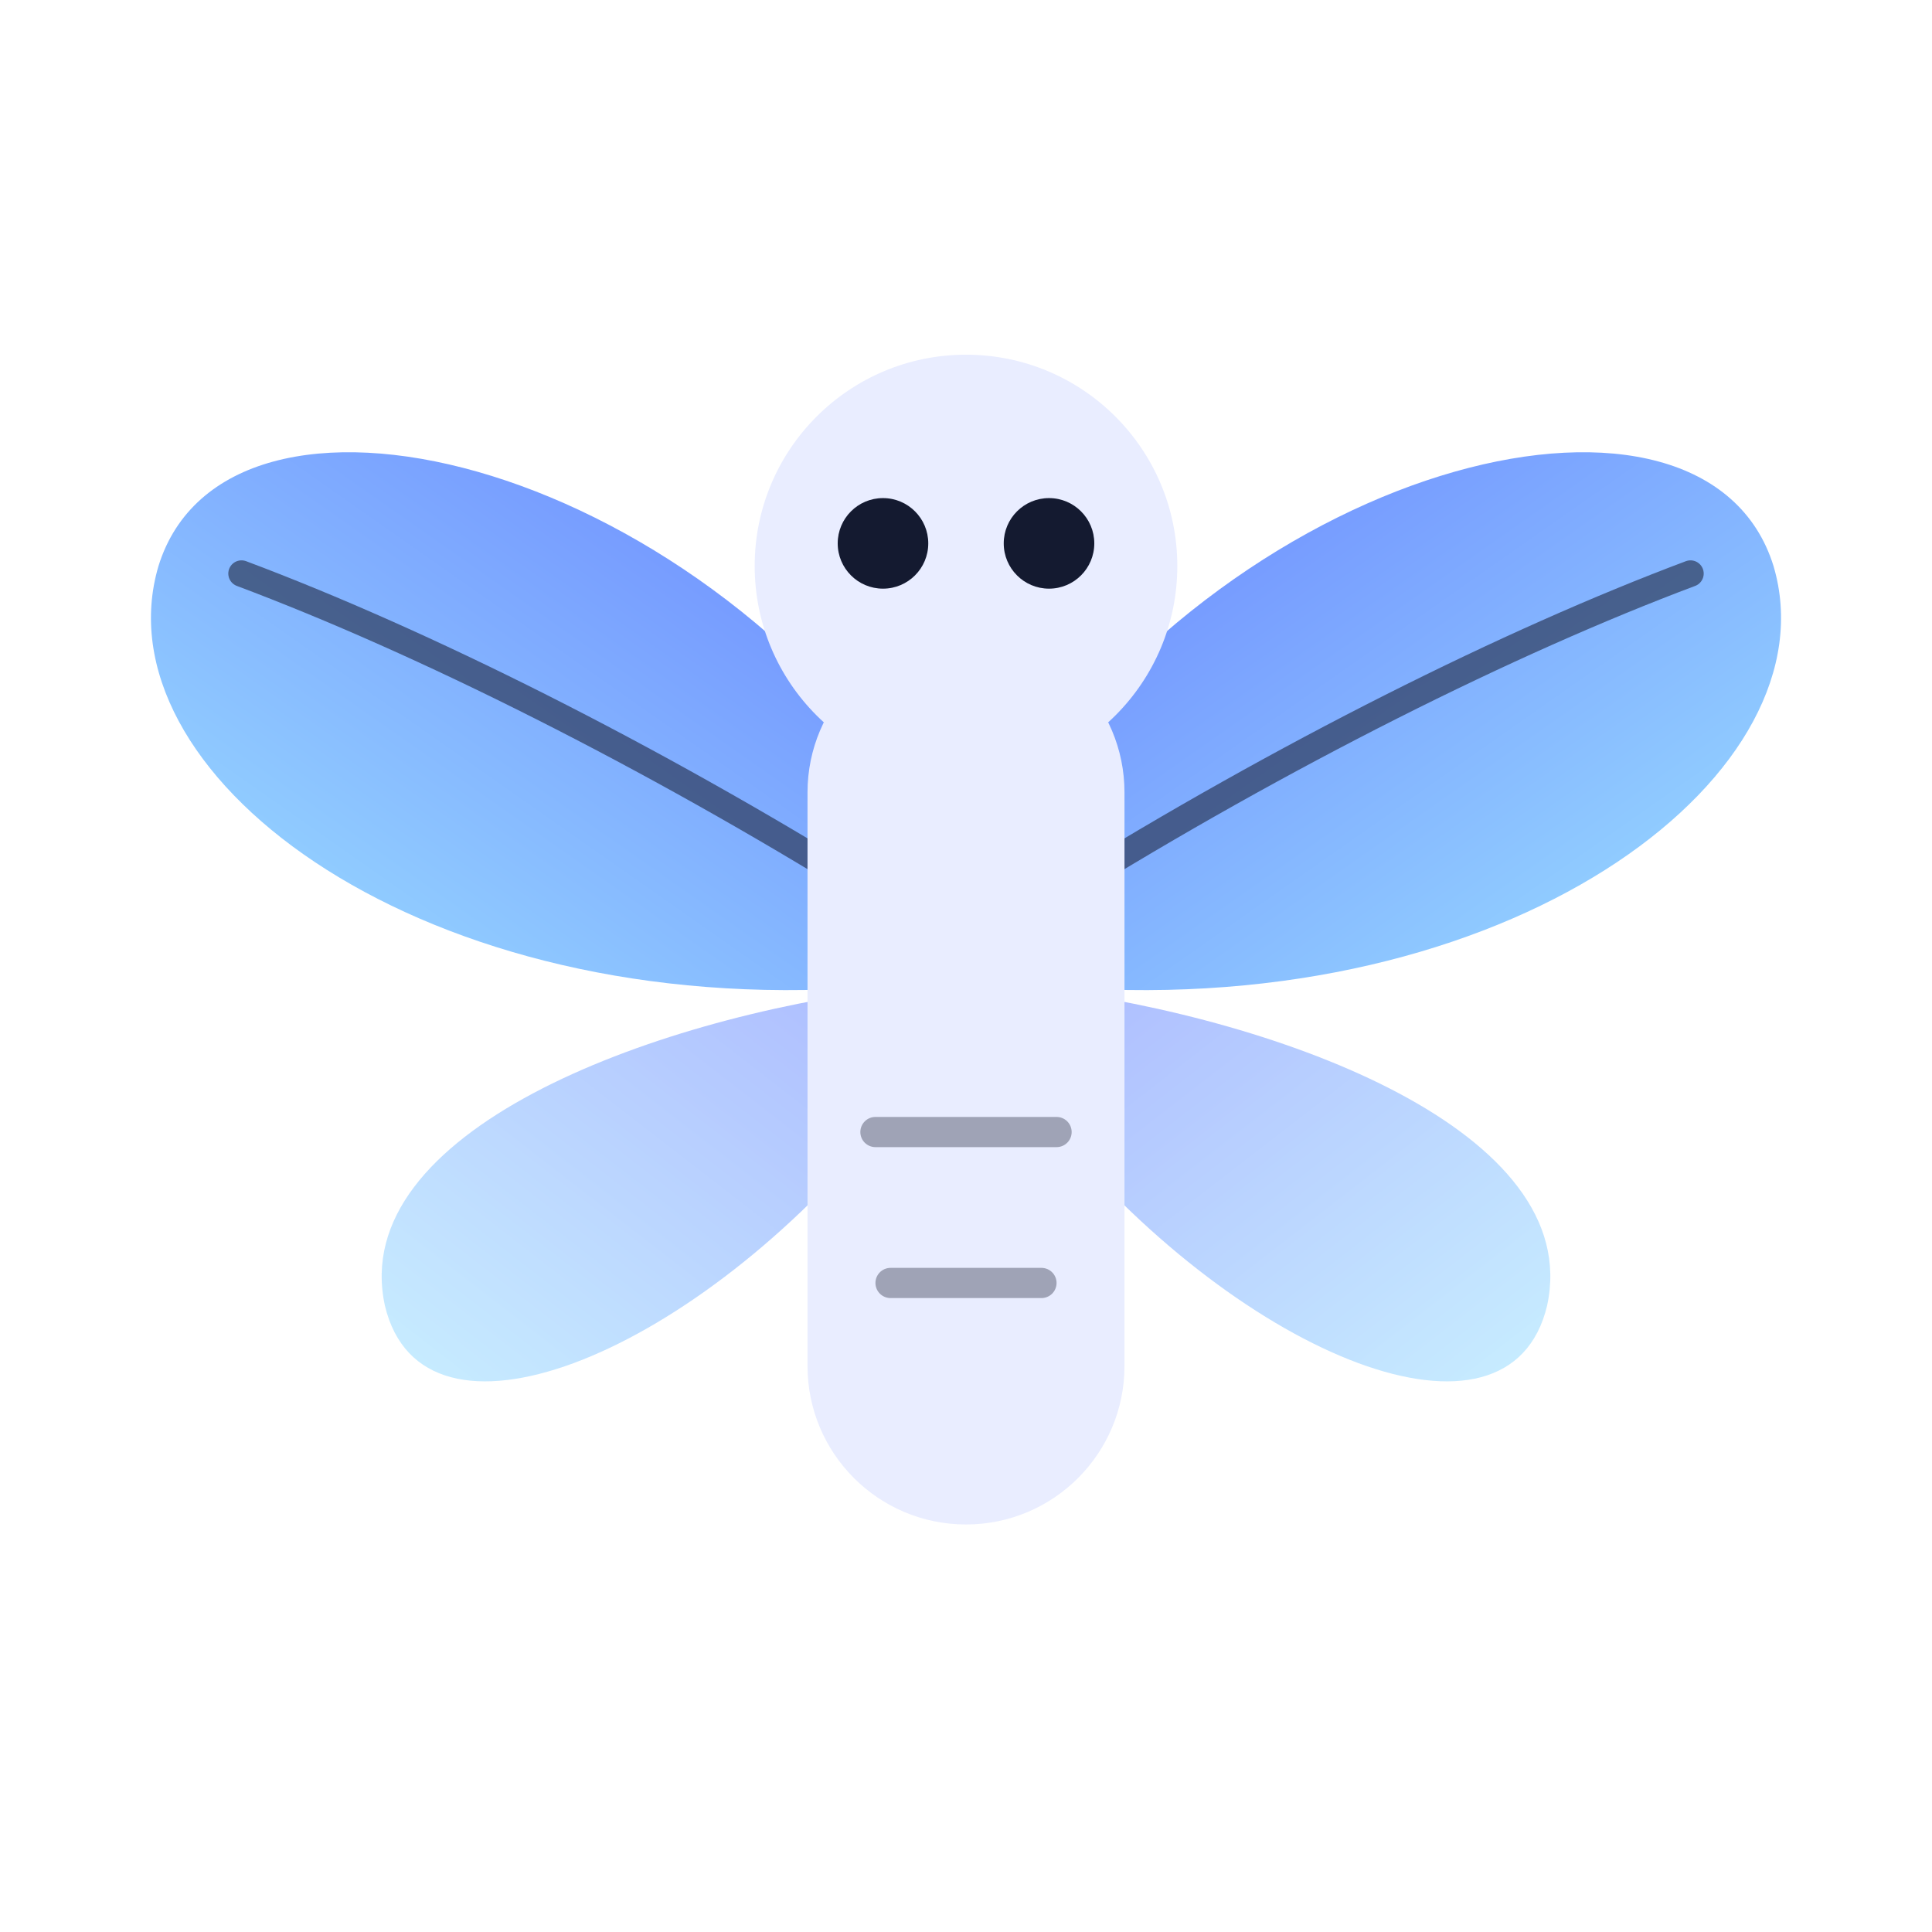
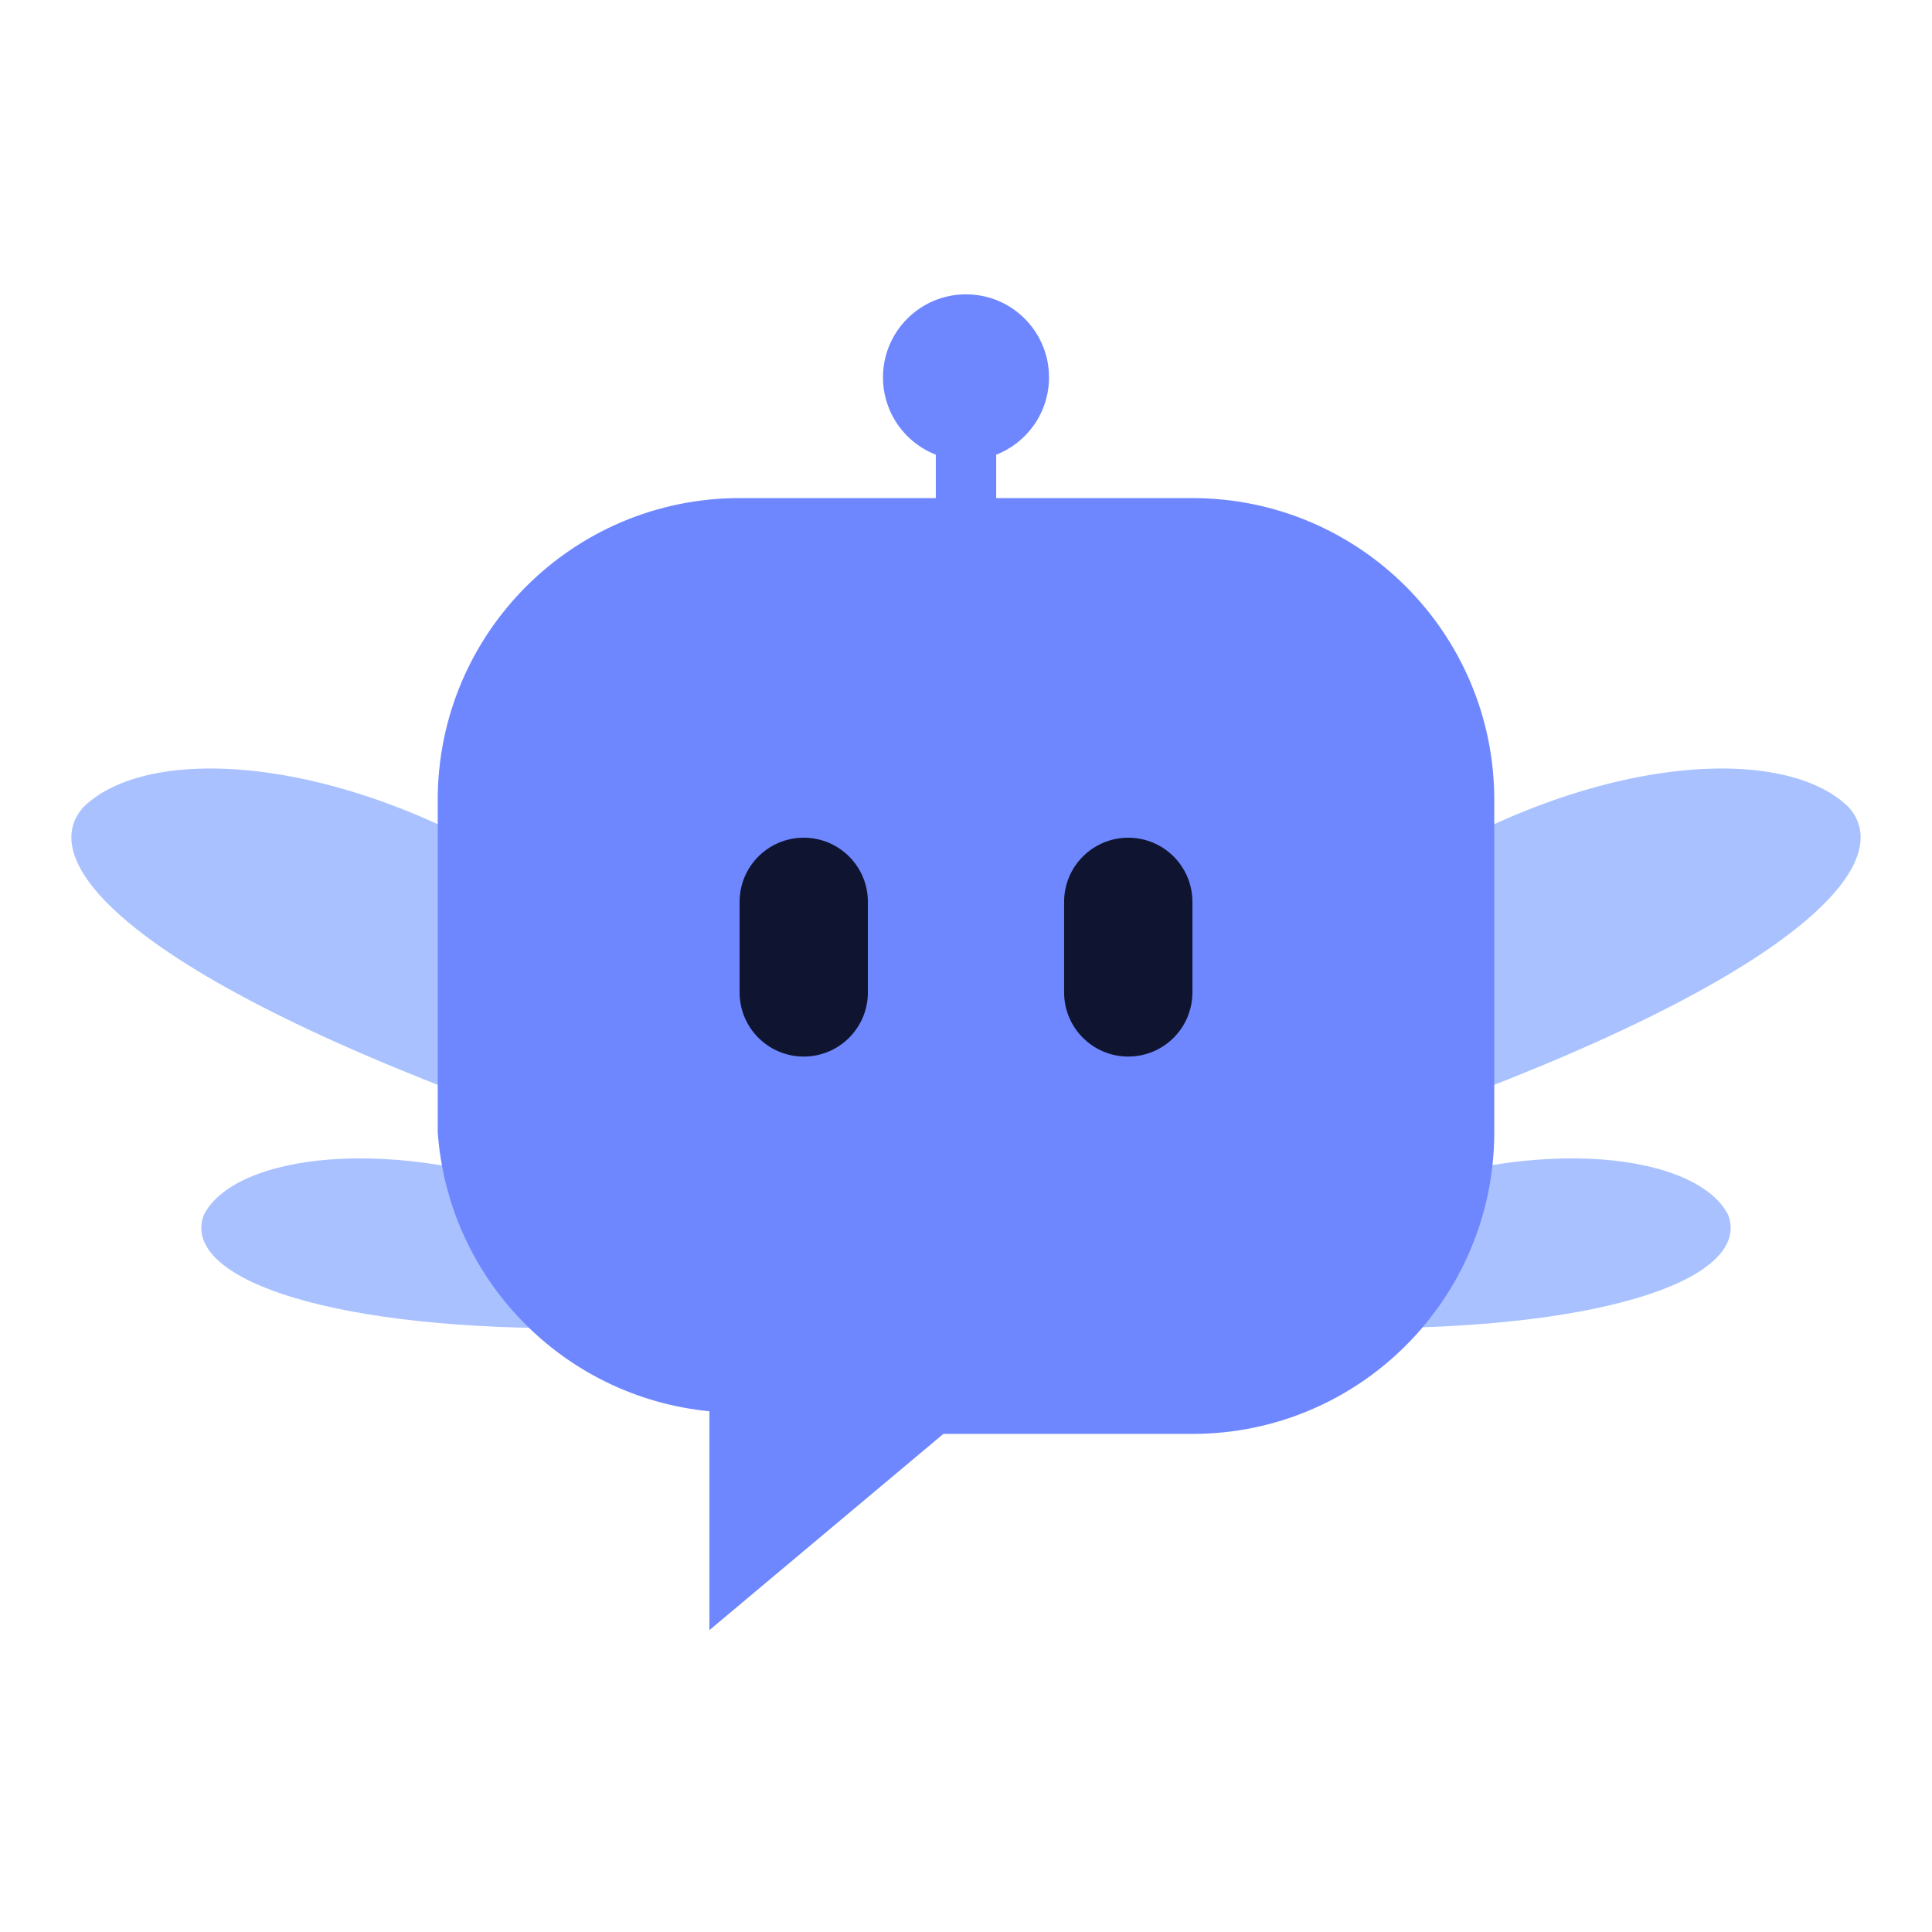
<svg xmlns="http://www.w3.org/2000/svg" viewBox="0 0 512 512" width="512" height="512" role="img" aria-label="FlyBot">
-   <defs>
-     <linearGradient id="wing-dark" x1="0" y1="0" x2="1" y2="1">
-       <stop offset="0" stop-color="#6A84FF" />
-       <stop offset="1" stop-color="#9BE0FF" />
-     </linearGradient>
-   </defs>
-   <g>
-     <path d="M268 214 C 330 120, 452 92, 470 150 C 486 204, 404 268, 288 262 Z" fill="url(#wing-dark)" />
-     <path d="M276 262 C 340 270, 420 300, 410 346 C 400 388, 330 360, 280 300 Z" fill="url(#wing-dark)" opacity=".55" />
-     <path d="M282 236 C 340 200, 400 170, 448 152" fill="none" stroke="#141A30" stroke-opacity=".55" stroke-width="7" stroke-linecap="round" />
+   <g fill="#A9C2FF">
+     <path d="M150 238 C 96 200, 40 196, 22 214 C 8 230, 40 262, 150 300 Z" />
+     <path d="M150 318 C 104 300, 62 306, 54 322 C 48 338, 84 352, 150 352 Z" />
  </g>
-   <g transform="translate(512 0) scale(-1 1)">
-     <path d="M268 214 C 330 120, 452 92, 470 150 C 486 204, 404 268, 288 262 Z" fill="url(#wing-dark)" />
-     <path d="M276 262 C 340 270, 420 300, 410 346 C 400 388, 330 360, 280 300 Z" fill="url(#wing-dark)" opacity=".55" />
-     <path d="M282 236 C 340 200, 400 170, 448 152" fill="none" stroke="#141A30" stroke-opacity=".55" stroke-width="7" stroke-linecap="round" />
+   <g fill="#A9C2FF" transform="translate(512 0) scale(-1 1)">
+     <path d="M150 238 C 96 200, 40 196, 22 214 C 8 230, 40 262, 150 300 Z" />
+     <path d="M150 318 C 104 300, 62 306, 54 322 C 48 338, 84 352, 150 352 Z" />
  </g>
-   <rect x="214" y="168" width="84" height="236" rx="42" fill="#E9EDFF" />
-   <circle cx="256" cy="150" r="56" fill="#E9EDFF" />
-   <circle cx="234" cy="144" r="12" fill="#141A30" />
-   <circle cx="278" cy="144" r="12" fill="#141A30" />
-   <path d="M232 300 H280 M236 340 H276" stroke="#141A30" stroke-opacity=".35" stroke-width="8" stroke-linecap="round" />
+   <path d="M196 132 H316 A80 80 0 0 1 396 212 V300 A80 80 0 0 1 316 380 H250 L188 432 V374 A80 80 0 0 1 116 300 V212 A80 80 0 0 1 196 132 Z" fill="#6E87FF" />
+   <rect x="196" y="222" width="34" height="58" rx="17" fill="#0F1530" />
+   <rect x="282" y="222" width="34" height="58" rx="17" fill="#0F1530" />
+   <circle cx="256" cy="100" r="22" fill="#6E87FF" />
+   <rect x="248" y="104" width="16" height="34" fill="#6E87FF" />
</svg>
